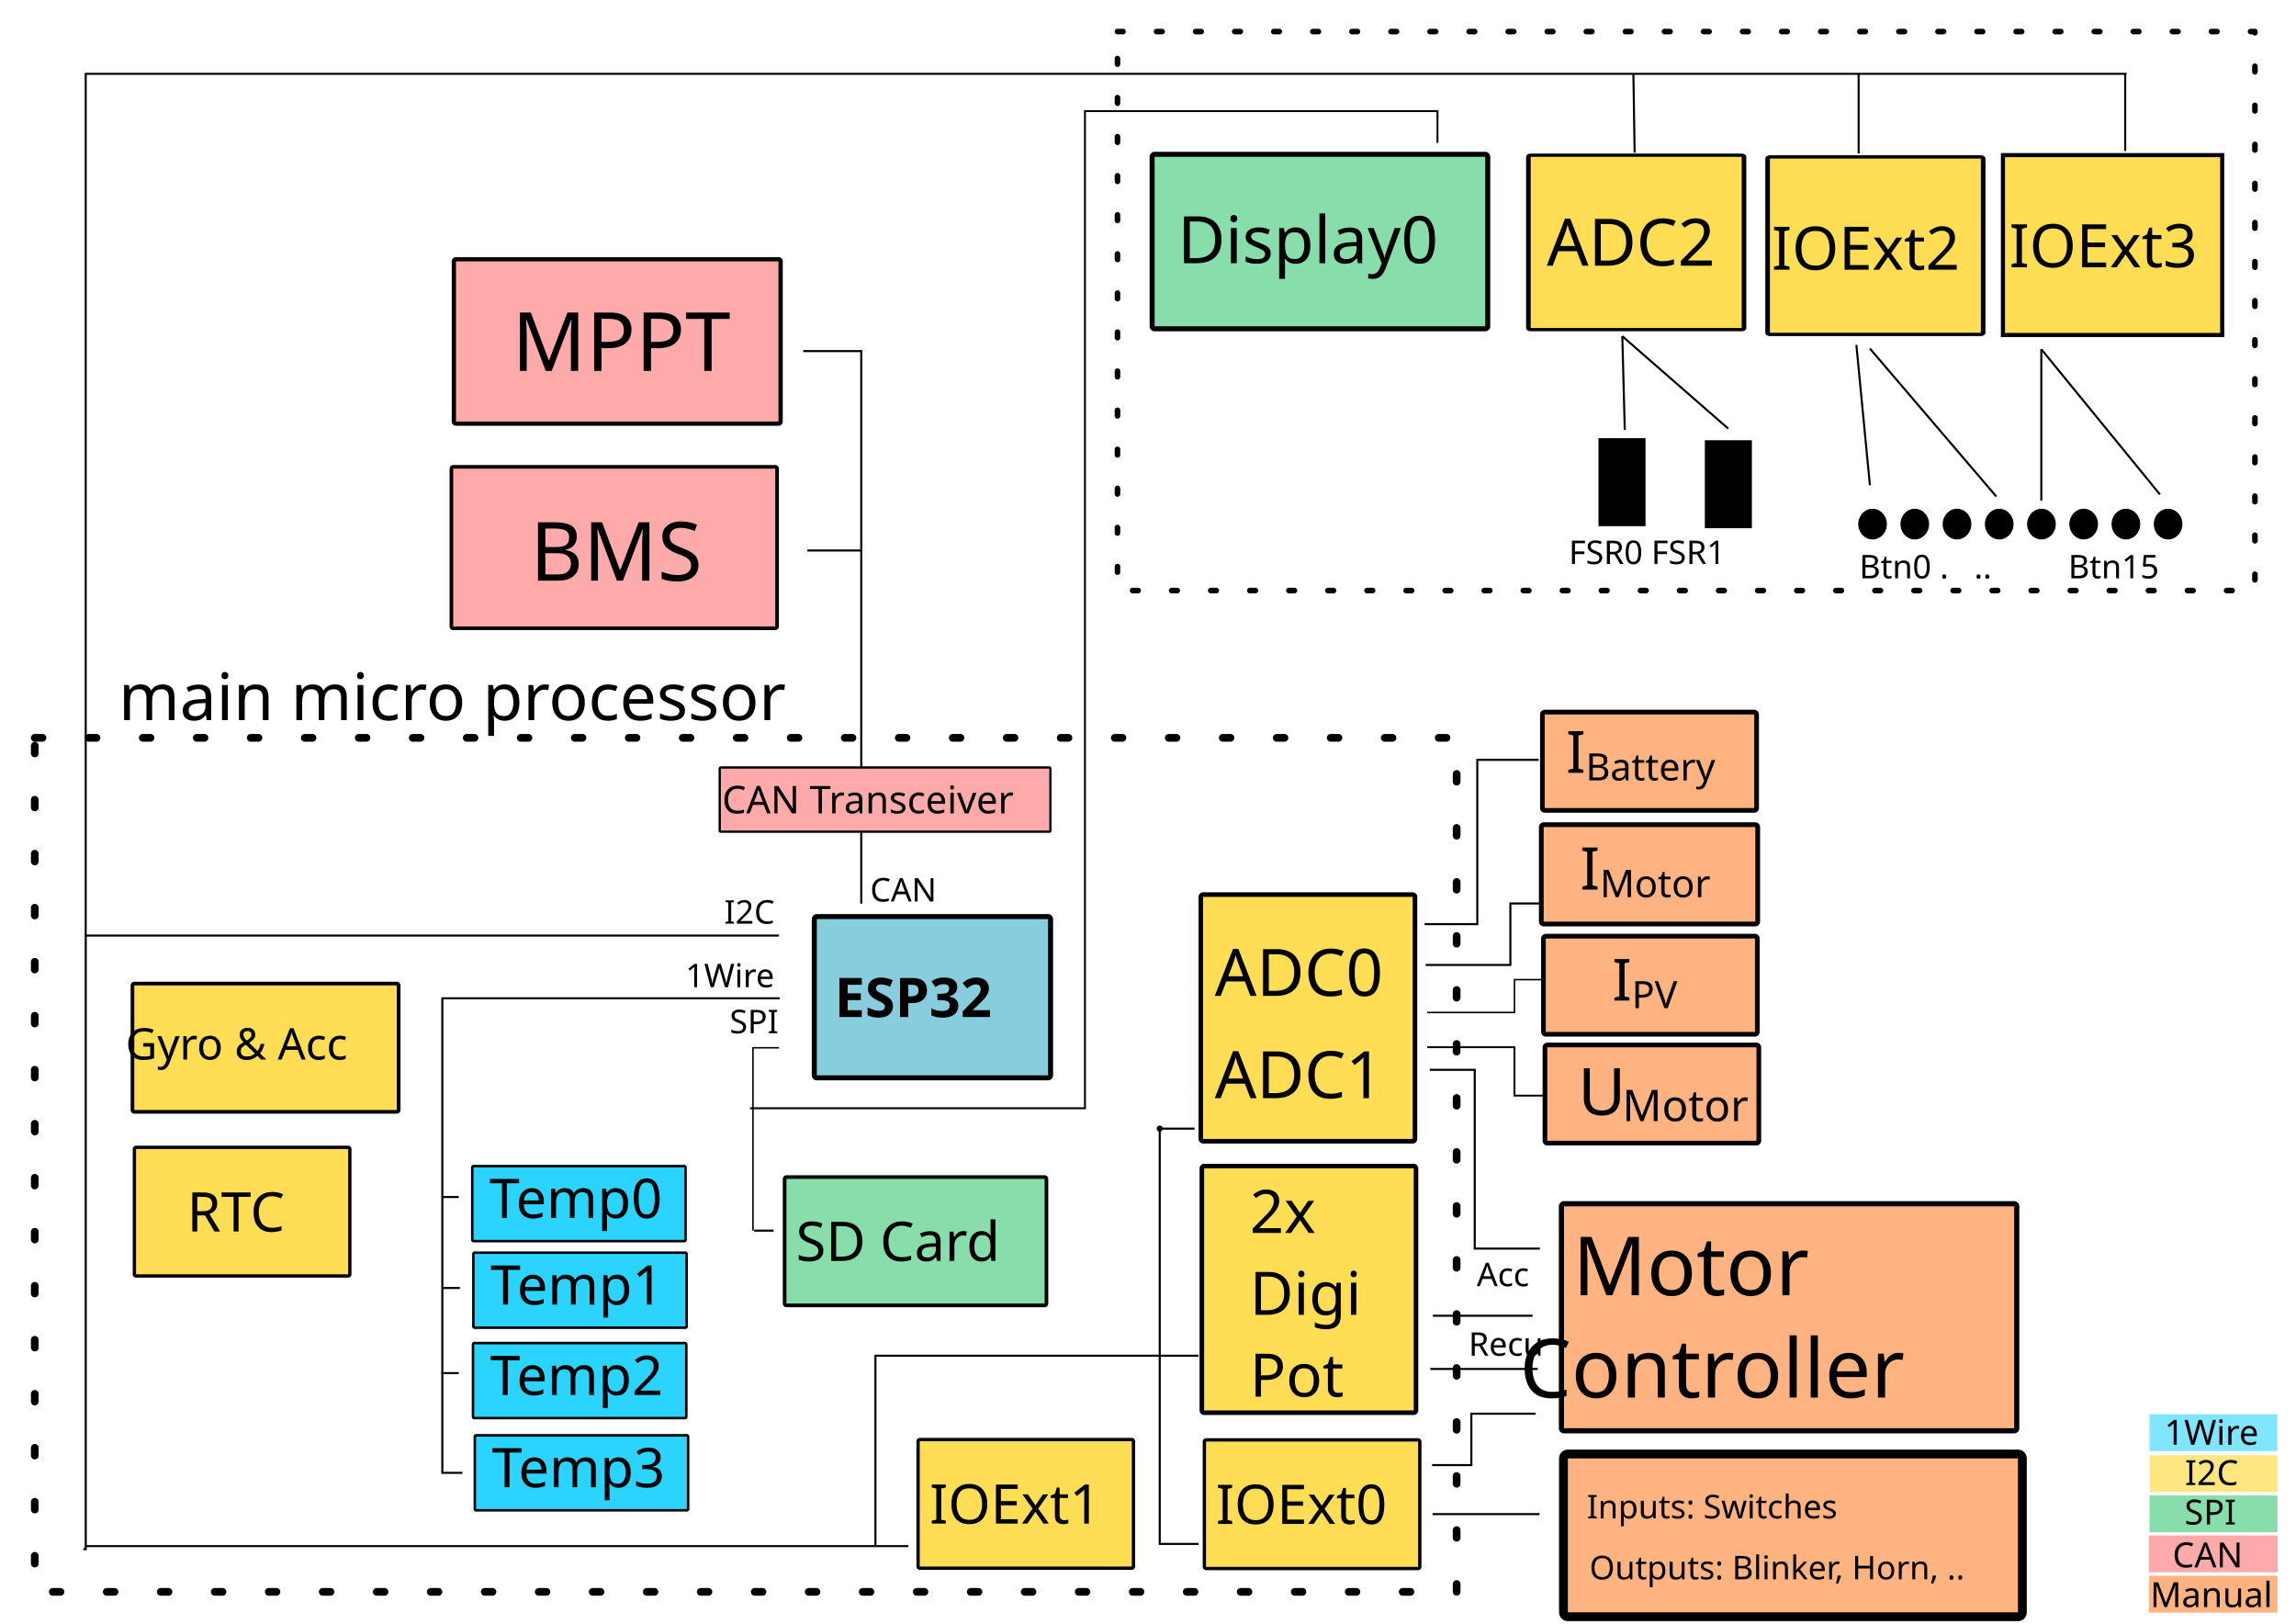
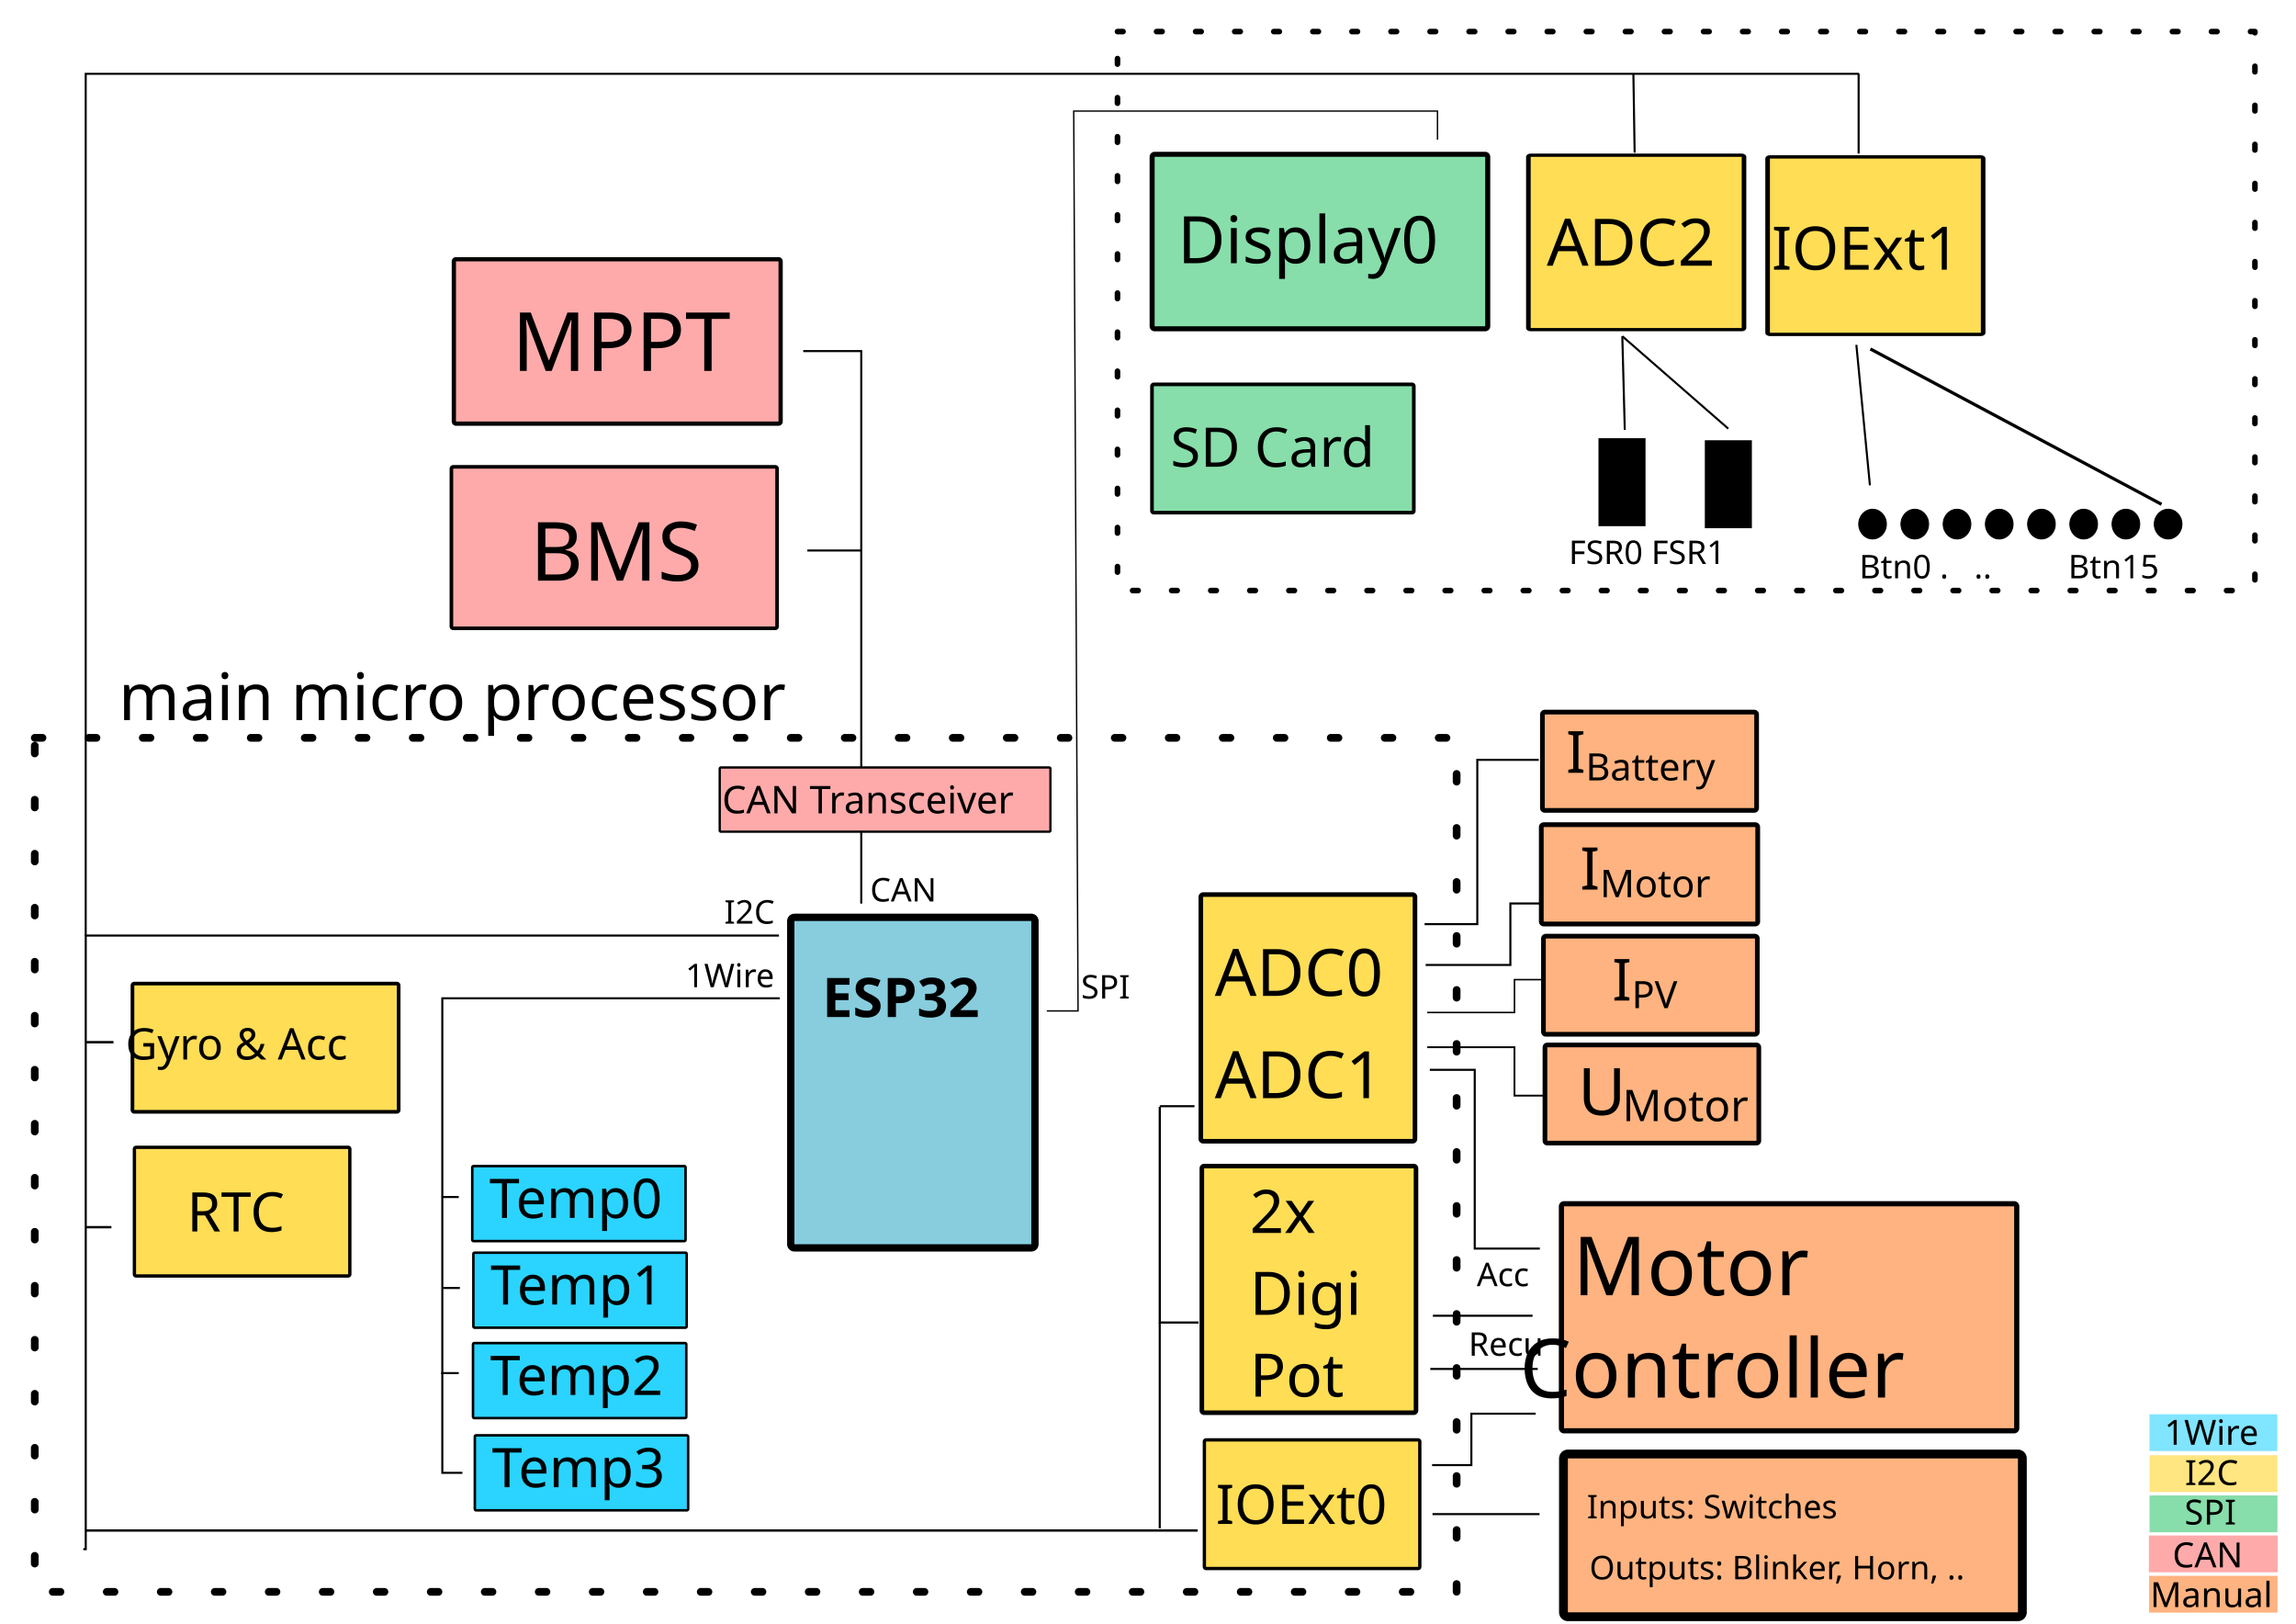
<svg xmlns="http://www.w3.org/2000/svg" id="svg8" version="1.1" viewBox="0 0 297 210" height="210mm" width="297mm">
  <defs id="defs2" />
  <g transform="translate(0,-87)" id="layer1">
-     <rect y="205.869" x="105.661" height="20.208" width="29.91" id="rect815" style="fill:#87cdde;fill-opacity:1;stroke:#000000;stroke-width:1.301;stroke-linecap:round;stroke-linejoin:round;stroke-miterlimit:4;stroke-dasharray:none;stroke-opacity:1;paint-order:stroke markers fill" />
+     <rect y="206.117" x="102.764" height="41.805" width="30.64" id="rect815" style="fill:#87cdde;fill-opacity:1;stroke:#000000;stroke-width:1.894;stroke-linecap:round;stroke-linejoin:round;stroke-miterlimit:4;stroke-dasharray:none;stroke-opacity:1;paint-order:stroke markers fill" />
    <rect y="182.427" x="4.497" height="110.454" width="183.926" id="rect832" style="fill:none;fill-opacity:1;stroke:#000000;stroke-width:0.998;stroke-linecap:round;stroke-linejoin:round;stroke-miterlimit:4;stroke-dasharray:0.998, 5.987;stroke-dashoffset:0;stroke-opacity:1;paint-order:stroke markers fill" />
    <path id="path834" d="M 100.761,207.999 H 11.092 v 79.362 h -0.319" style="fill:none;stroke:#000000;stroke-width:0.265px;stroke-linecap:butt;stroke-linejoin:miter;stroke-opacity:1" />
-     <path id="path836" d="M 11.088,208 V 96.547 H 275.082" style="fill:none;stroke:#000000;stroke-width:0.26px;stroke-linecap:butt;stroke-linejoin:miter;stroke-opacity:1" />
+     <path id="path836" d="M 11.088,208 V 96.547 l 229.383,0" style="fill:none;stroke:#000000;stroke-width:0.26px;stroke-linecap:butt;stroke-linejoin:miter;stroke-opacity:1" />
    <rect y="91.083" x="144.552" height="72.295" width="147.134" id="rect832-9" style="fill:none;fill-opacity:1;stroke:#000000;stroke-width:0.722;stroke-linecap:round;stroke-linejoin:round;stroke-miterlimit:4;stroke-dasharray:0.722, 4.332;stroke-dashoffset:0;stroke-opacity:1;paint-order:stroke markers fill" />
    <flowRoot transform="matrix(0.2645833,0,0,0.2645833,14.39667,74.05517)" style="font-style:normal;font-weight:normal;font-size:40px;line-height:1.25;font-family:sans-serif;letter-spacing:0px;word-spacing:0px;fill:#000000;fill-opacity:1;stroke:none" id="flowRoot853" xml:space="preserve">
      <flowRegion id="flowRegion855">
        <rect y="332.061" x="813.678" height="50.003" width="283.853" id="rect857" />
      </flowRegion>
      <flowPara style="font-size:32px" id="flowPara859">steering wheel</flowPara>
    </flowRoot>
    <text id="text863" y="180.141" x="15.336" style="font-style:normal;font-weight:normal;font-size:10.583px;line-height:1.25;font-family:sans-serif;letter-spacing:0px;word-spacing:0px;fill:#000000;fill-opacity:1;stroke:none;stroke-width:0.265" xml:space="preserve">
      <tspan style="font-size:8.467px;stroke-width:0.265" y="180.141" x="15.336" id="tspan861">main micro processor</tspan>
    </text>
    <rect y="147.611" x="58.623" height="20.417" width="41.664" id="rect872" style="fill:#ffaaaa;fill-opacity:1;stroke:#000000;stroke-width:0.93;stroke-linecap:round;stroke-linejoin:round;stroke-miterlimit:4;stroke-dasharray:none;stroke-dashoffset:0;stroke-opacity:1;paint-order:stroke markers fill" />
    <rect y="120.803" x="58.984" height="20.713" width="41.719" id="rect874" style="fill:#ffaaaa;fill-opacity:1;stroke:#000000;stroke-width:1.101;stroke-linecap:round;stroke-linejoin:round;stroke-miterlimit:4;stroke-dasharray:none;stroke-dashoffset:0;stroke-opacity:1;paint-order:stroke markers fill" />
    <g transform="translate(-4.630208,-21.12888)" id="g1051">
      <rect style="fill:#ffb380;fill-opacity:1;stroke:#000000;stroke-width:1.335;stroke-linecap:round;stroke-linejoin:round;stroke-miterlimit:4;stroke-dasharray:none;stroke-dashoffset:0;stroke-opacity:1;paint-order:stroke markers fill" id="rect870" width="58.23" height="28.697" x="206.942" y="264.148" />
      <text xml:space="preserve" style="font-style:normal;font-weight:normal;font-size:10.583px;line-height:1.25;font-family:sans-serif;letter-spacing:0px;word-spacing:0px;fill:#000000;fill-opacity:1;stroke:none;stroke-width:0.265" x="235.744" y="275.649" id="text878">
        <tspan id="tspan876" x="235.744" y="275.649" style="text-align:center;text-anchor:middle;stroke-width:0.265">Motor</tspan>
        <tspan x="235.744" y="288.878" style="text-align:center;text-anchor:middle;stroke-width:0.265" id="tspan880">Controller</tspan>
      </text>
    </g>
    <text id="text884" y="162.096" x="68.564" style="font-style:normal;font-weight:normal;font-size:10.583px;line-height:1.25;font-family:sans-serif;letter-spacing:0px;word-spacing:0px;fill:#000000;fill-opacity:1;stroke:none;stroke-width:0.265" xml:space="preserve">
      <tspan style="stroke-width:0.265" y="162.096" x="68.564" id="tspan882">BMS</tspan>
    </text>
    <text id="text888" y="134.968" x="66.225" style="font-style:normal;font-weight:normal;font-size:10.583px;line-height:1.25;font-family:sans-serif;letter-spacing:0px;word-spacing:0px;fill:#000000;fill-opacity:1;stroke:none;stroke-width:0.265" xml:space="preserve">
      <tspan style="stroke-width:0.265" y="134.968" x="66.225" id="tspan886">MPPT</tspan>
    </text>
    <g transform="translate(-33.18598,-30.02502)" id="g1060">
      <g id="g1054" style="fill:#87deaa;fill-opacity:1">
        <rect y="137.306" x="182.545" height="21.916" width="42.763" id="rect890" style="fill:#87deaa;fill-opacity:1;stroke:#000000;stroke-width:1.301;stroke-linecap:round;stroke-linejoin:round;stroke-miterlimit:4;stroke-dasharray:none;stroke-dashoffset:0;stroke-opacity:1;paint-order:stroke markers fill" />
      </g>
      <text xml:space="preserve" style="font-style:normal;font-weight:normal;font-size:10.583px;line-height:1.25;font-family:sans-serif;letter-spacing:0px;word-spacing:0px;fill:#000000;fill-opacity:1;stroke:none;stroke-width:0.265" x="185.515" y="151.061" id="text894">
        <tspan id="tspan892" x="185.515" y="151.061" style="font-size:8.467px;stroke-width:0.265">Display0</tspan>
      </text>
    </g>
    <g transform="translate(-0.03658569,-5.422479)" id="g1523">
      <rect style="fill:#ffaaaa;fill-opacity:1;stroke:none;stroke-width:0.613;stroke-linecap:round;stroke-linejoin:round;stroke-miterlimit:4;stroke-dasharray:none;stroke-dashoffset:0;stroke-opacity:1;paint-order:stroke markers fill" id="rect896" width="16.654" height="4.761" x="278.006" y="291.011" />
      <text xml:space="preserve" style="font-style:normal;font-weight:normal;font-size:4.488px;line-height:1.25;font-family:sans-serif;letter-spacing:0px;word-spacing:0px;fill:#000000;fill-opacity:1;stroke:none;stroke-width:0.112" x="281.054" y="295.132" id="text900">
        <tspan id="tspan898" x="281.054" y="295.132" style="stroke-width:0.112">CAN</tspan>
      </text>
    </g>
    <g transform="translate(-0.06681738,5.011865)" id="g1528">
      <rect style="fill:#ffb380;fill-opacity:1;stroke:none;stroke-width:0.612;stroke-linecap:round;stroke-linejoin:round;stroke-miterlimit:4;stroke-dasharray:none;stroke-dashoffset:0;stroke-opacity:1;paint-order:stroke markers fill" id="rect896-6" width="16.614" height="4.761" x="278.056" y="285.794" />
      <text xml:space="preserve" style="font-style:normal;font-weight:normal;font-size:4.488px;line-height:1.25;font-family:sans-serif;letter-spacing:0px;word-spacing:0px;fill:#000000;fill-opacity:1;stroke:none;stroke-width:0.112" x="278.208" y="289.838" id="text919">
        <tspan id="tspan917" x="278.208" y="289.838" style="stroke-width:0.112">Manual</tspan>
      </text>
    </g>
    <rect y="275.213" x="278.066" height="4.761" width="16.534" id="rect896-2" style="fill:#ffe680;fill-opacity:1;stroke:none;stroke-width:0.611;stroke-linecap:round;stroke-linejoin:round;stroke-miterlimit:4;stroke-dasharray:none;stroke-dashoffset:0;stroke-opacity:1;paint-order:stroke markers fill" />
    <text id="text938" y="279.066" x="282.636" style="font-style:normal;font-weight:normal;font-size:4.488px;line-height:1.25;font-family:sans-serif;letter-spacing:0px;word-spacing:0px;fill:#000000;fill-opacity:1;stroke:none;stroke-width:0.112" xml:space="preserve">
      <tspan style="stroke-width:0.112" y="279.066" x="282.636" id="tspan936">I2C</tspan>
    </text>
    <rect y="280.41" x="278.053" height="4.761" width="16.549" id="rect896-2-6" style="fill:#87deaa;fill-opacity:1;stroke:none;stroke-width:0.611;stroke-linecap:round;stroke-linejoin:round;stroke-miterlimit:4;stroke-dasharray:none;stroke-dashoffset:0;stroke-opacity:1;paint-order:stroke markers fill" />
    <text id="text957" y="284.171" x="282.572" style="font-style:normal;font-weight:normal;font-size:4.488px;line-height:1.25;font-family:sans-serif;letter-spacing:0px;word-spacing:0px;fill:#000000;fill-opacity:1;stroke:none;stroke-width:0.112" xml:space="preserve">
      <tspan style="stroke-width:0.112" y="284.171" x="282.572" id="tspan955">SPI</tspan>
    </text>
    <text id="text961" y="206.462" x="93.678" style="font-style:normal;font-weight:normal;font-size:10.583px;line-height:1.25;font-family:sans-serif;letter-spacing:0px;word-spacing:0px;fill:#000000;fill-opacity:1;stroke:none;stroke-width:0.265" xml:space="preserve">
      <tspan style="font-size:4.233px;stroke-width:0.265" y="206.462" x="93.678" id="tspan959">I2C</tspan>
    </text>
    <path id="path963" d="m 111.408,203.867 v -71.459 h -7.507" style="fill:none;stroke:#000000;stroke-width:0.265px;stroke-linecap:butt;stroke-linejoin:miter;stroke-opacity:1" />
    <path id="path965" d="m 111.385,158.199 h -6.949" style="fill:none;stroke:#000000;stroke-width:0.265px;stroke-linecap:butt;stroke-linejoin:miter;stroke-opacity:1" />
    <text id="text961-9" y="203.596" x="112.552" style="font-style:normal;font-weight:normal;font-size:10.583px;line-height:1.25;font-family:sans-serif;letter-spacing:0px;word-spacing:0px;fill:#000000;fill-opacity:1;stroke:none;stroke-width:0.265" xml:space="preserve">
      <tspan style="font-size:4.233px;stroke-width:0.265" y="203.596" x="112.552" id="tspan959-8">CAN</tspan>
    </text>
    <rect y="202.996" x="155.63" height="31.308" width="27.109" id="rect985" style="fill:#ffdd55;fill-opacity:1;stroke:#000000;stroke-width:1.184;stroke-linecap:round;stroke-linejoin:round;stroke-miterlimit:4;stroke-dasharray:none;stroke-dashoffset:0;stroke-opacity:1;paint-order:stroke markers fill" />
    <text id="text989" y="215.803" x="157.139" style="font-style:normal;font-weight:normal;font-size:10.583px;line-height:1.25;font-family:sans-serif;letter-spacing:0px;word-spacing:0px;fill:#000000;fill-opacity:1;stroke:none;stroke-width:0.265" xml:space="preserve">
      <tspan id="tspan175" x="157.139" y="215.803">
        <tspan style="font-size:8.467px;stroke-width:0.265" y="215.803" x="157.139" id="tspan987">ADC0</tspan>
      </tspan>
      <tspan id="tspan177" x="157.139" y="229.032" style="font-size:8.467px">ADC1</tspan>
    </text>
    <path style="fill:none;stroke:#000000;stroke-width:0.265px;stroke-linecap:butt;stroke-linejoin:miter;stroke-opacity:1" d="m 184.282,206.522 c 0.601,0 6.815,0 6.815,0 v -21.248 h 7.951" id="path1067" />
    <path style="fill:none;stroke:#000000;stroke-width:0.265px;stroke-linecap:butt;stroke-linejoin:miter;stroke-opacity:1" d="m 184.416,211.801 h 10.958 v -7.951 h 3.875" id="path1069" />
    <path style="fill:none;stroke:#000000;stroke-width:0.196px;stroke-linecap:butt;stroke-linejoin:miter;stroke-opacity:1" d="m 184.616,217.949 h 11.289 v -4.249 h 4.151" id="path1071" />
    <path style="fill:none;stroke:#000000;stroke-width:0.265px;stroke-linecap:butt;stroke-linejoin:miter;stroke-opacity:1" d="m 184.951,225.365 h 5.813 v 23.119 h 8.419" id="path1073" />
    <rect y="238.108" x="155.761" height="31.308" width="27.109" id="rect985-7" style="fill:#ffdd55;fill-opacity:1;stroke:#000000;stroke-width:1.184;stroke-linecap:round;stroke-linejoin:round;stroke-miterlimit:4;stroke-dasharray:none;stroke-dashoffset:0;stroke-opacity:1;paint-order:stroke markers fill" />
    <g id="g994" transform="translate(-31.23125,-0.6373725)">
      <g id="g1146" transform="matrix(1.006821,0,0,0.7071158,-3.674933,12.45533)">
        <rect y="135.009" x="231.331" height="31.308" width="27.109" id="rect985-5" style="fill:#ffdd55;fill-opacity:1;stroke:#000000;stroke-width:1.184;stroke-linecap:round;stroke-linejoin:round;stroke-miterlimit:4;stroke-dasharray:none;stroke-dashoffset:0;stroke-opacity:1;paint-order:stroke markers fill" />
      </g>
      <text xml:space="preserve" style="font-style:normal;font-weight:normal;font-size:10.583px;line-height:1.25;font-family:sans-serif;letter-spacing:0px;word-spacing:0px;fill:#000000;fill-opacity:1;stroke:none;stroke-width:0.265" x="231.311" y="122.001" id="text989-0">
        <tspan id="tspan987-4" x="231.311" y="122.001" style="font-size:8.467px;stroke-width:0.265">ADC2</tspan>
      </text>
    </g>
    <path style="fill:none;stroke:#000000;stroke-width:0.265px;stroke-linecap:butt;stroke-linejoin:miter;stroke-opacity:1" d="m 185.017,264.052 h 13.898" id="path1121" />
    <path style="fill:none;stroke:#000000;stroke-width:0.265px;stroke-linecap:butt;stroke-linejoin:miter;stroke-opacity:1" d="m 185.351,257.17 h 12.896" id="path1123" />
    <rect y="179.404" x="199.822" height="12.105" width="27.101" id="rect991" style="fill:#ffb380;fill-opacity:1;stroke:#000000;stroke-width:1.215;stroke-linecap:round;stroke-linejoin:round;stroke-miterlimit:4;stroke-dasharray:none;stroke-dashoffset:0;stroke-opacity:1;paint-order:stroke markers fill" />
    <text id="text995" y="186.949" x="202.569" style="font-style:normal;font-weight:normal;font-size:7.532px;line-height:1.25;font-family:sans-serif;letter-spacing:0px;word-spacing:0px;fill:#000000;fill-opacity:1;stroke:none;stroke-width:0.188" xml:space="preserve">
      <tspan style="stroke-width:0.188" y="186.949" x="202.569" id="tspan993">I<tspan id="tspan997" style="font-size:4.896px;baseline-shift:sub;stroke-width:0.188">Battery</tspan>
      </tspan>
    </text>
    <rect y="193.966" x="199.681" height="12.23" width="27.382" id="rect991-4" style="fill:#ffb380;fill-opacity:1;stroke:#000000;stroke-width:1.228;stroke-linecap:round;stroke-linejoin:round;stroke-miterlimit:4;stroke-dasharray:none;stroke-dashoffset:0;stroke-opacity:1;paint-order:stroke markers fill" />
    <text id="text995-7" y="202.05" x="204.38" style="font-style:normal;font-weight:normal;font-size:7.61px;line-height:1.25;font-family:sans-serif;letter-spacing:0px;word-spacing:0px;fill:#000000;fill-opacity:1;stroke:none;stroke-width:0.19" xml:space="preserve">
      <tspan style="stroke-width:0.19" y="202.05" x="204.38" id="tspan993-9">I<tspan id="tspan1125" style="font-size:4.946px;baseline-shift:sub;stroke-width:0.19">Motor</tspan>
      </tspan>
    </text>
    <rect y="208.38" x="199.957" height="12.085" width="27.058" id="rect991-4-7" style="fill:#ffb380;fill-opacity:1;stroke:#000000;stroke-width:1.213;stroke-linecap:round;stroke-linejoin:round;stroke-miterlimit:4;stroke-dasharray:none;stroke-dashoffset:0;stroke-opacity:1;paint-order:stroke markers fill" />
    <text id="text995-7-4" y="216.404" x="208.534" style="font-style:normal;font-weight:normal;font-size:7.52px;line-height:1.25;font-family:sans-serif;letter-spacing:0px;word-spacing:0px;fill:#000000;fill-opacity:1;stroke:none;stroke-width:0.188" xml:space="preserve">
      <tspan style="stroke-width:0.188" y="216.404" x="208.534" id="tspan993-9-1">I<tspan id="tspan1127" style="font-size:4.888px;baseline-shift:sub;stroke-width:0.188">PV</tspan>
      </tspan>
    </text>
    <g id="g1000" transform="translate(-32.02797,-0.1593431)">
      <g id="g1146-9" transform="matrix(1.006502,0,0,0.7196449,28.14146,10.50792)">
        <rect y="135.009" x="231.331" height="31.308" width="27.109" id="rect985-5-8" style="fill:#ffdd55;fill-opacity:1;stroke:#000000;stroke-width:1.184;stroke-linecap:round;stroke-linejoin:round;stroke-miterlimit:4;stroke-dasharray:none;stroke-dashoffset:0;stroke-opacity:1;paint-order:stroke markers fill" />
      </g>
      <text xml:space="preserve" style="font-style:normal;font-weight:normal;font-size:10.583px;line-height:1.25;font-family:sans-serif;letter-spacing:0px;word-spacing:0px;fill:#000000;fill-opacity:1;stroke:none;stroke-width:0.265" x="261.196" y="122.042" id="text989-0-0">
-         <tspan id="tspan987-4-8" x="261.196" y="122.042" style="font-style:normal;font-variant:normal;font-weight:normal;font-stretch:normal;font-size:7.761px;font-family:sans-serif;-inkscape-font-specification:'sans-serif, Normal';font-variant-ligatures:normal;font-variant-caps:normal;font-variant-numeric:normal;font-feature-settings:normal;text-align:start;writing-mode:lr-tb;text-anchor:start;stroke-width:0.265">IOExt2</tspan>
+         <tspan id="tspan987-4-8" x="261.196" y="122.042" style="font-style:normal;font-variant:normal;font-weight:normal;font-stretch:normal;font-size:7.761px;font-family:sans-serif;-inkscape-font-specification:'sans-serif, Normal';font-variant-ligatures:normal;font-variant-caps:normal;font-variant-numeric:normal;font-feature-settings:normal;text-align:start;writing-mode:lr-tb;text-anchor:start;stroke-width:0.265">IOExt1</tspan>
      </text>
    </g>
    <rect style="fill:#ffdd55;fill-opacity:1;stroke:#000000;stroke-width:0.857;stroke-linecap:round;stroke-linejoin:round;stroke-miterlimit:4;stroke-dasharray:none;stroke-dashoffset:0;stroke-opacity:1;paint-order:stroke markers fill" id="rect985-5-8-8" width="27.436" height="16.208" x="156.008" y="273.44" />
    <text id="text989-0-0-6" y="284.093" x="157.279" style="font-style:normal;font-weight:normal;font-size:10.583px;line-height:1.25;font-family:sans-serif;letter-spacing:0px;word-spacing:0px;fill:#000000;fill-opacity:1;stroke:none;stroke-width:0.265" xml:space="preserve">
      <tspan style="font-size:7.056px;stroke-width:0.265" y="284.093" x="157.279" id="tspan987-4-8-2">IOExt0</tspan>
    </text>
-     <rect style="fill:#ffdd55;fill-opacity:1;stroke:#000000;stroke-width:0.857;stroke-linecap:round;stroke-linejoin:round;stroke-miterlimit:4;stroke-dasharray:none;stroke-dashoffset:0;stroke-opacity:1;paint-order:stroke markers fill" id="rect985-5-8-8-7" width="27.436" height="16.208" x="118.971" y="273.399" />
-     <text id="text989-0-0-6-8" y="284.051" x="120.242" style="font-style:normal;font-weight:normal;font-size:10.583px;line-height:1.25;font-family:sans-serif;letter-spacing:0px;word-spacing:0px;fill:#000000;fill-opacity:1;stroke:none;stroke-width:0.265" xml:space="preserve">
-       <tspan style="font-size:7.056px;stroke-width:0.265" y="284.051" x="120.242" id="tspan987-4-8-2-2">IOExt1</tspan>
-     </text>
    <rect style="fill:#ffdd55;fill-opacity:1;stroke:#000000;stroke-width:0.857;stroke-linecap:round;stroke-linejoin:round;stroke-miterlimit:4;stroke-dasharray:none;stroke-dashoffset:0;stroke-opacity:1;paint-order:stroke markers fill" id="rect985-5-8-8-7-9" width="27.436" height="16.208" x="17.601" y="235.603" />
    <text id="text989-0-0-6-8-2" y="246.272" x="24.191" style="font-style:normal;font-weight:normal;font-size:10.583px;line-height:1.25;font-family:sans-serif;letter-spacing:0px;word-spacing:0px;fill:#000000;fill-opacity:1;stroke:none;stroke-width:0.265" xml:space="preserve">
      <tspan style="font-size:7.056px;stroke-width:0.265" y="246.272" x="24.191" id="tspan987-4-8-2-2-0">RTC</tspan>
    </text>
    <rect style="fill:#ffdd55;fill-opacity:1;stroke:#000000;stroke-width:0.95;stroke-linecap:round;stroke-linejoin:round;stroke-miterlimit:4;stroke-dasharray:none;stroke-dashoffset:0;stroke-opacity:1;paint-order:stroke markers fill" id="rect985-5-8-8-7-9-2" width="33.957" height="16.115" x="17.373" y="214.445" />
    <text id="text989-0-0-6-8-2-8" y="224.029" x="34.271" style="font-style:normal;font-weight:normal;font-size:5.644px;line-height:1.25;font-family:sans-serif;letter-spacing:0px;word-spacing:0px;fill:#000000;fill-opacity:1;stroke:none;stroke-width:0.265" xml:space="preserve">
      <tspan id="tspan1287" style="font-size:5.644px;text-align:center;text-anchor:middle;stroke-width:0.265" y="224.029" x="34.271">Gyro &amp; Acc</tspan>
    </text>
-     <rect style="fill:#87deaa;fill-opacity:1;stroke:#000000;stroke-width:0.943;stroke-linecap:round;stroke-linejoin:round;stroke-miterlimit:4;stroke-dasharray:none;stroke-dashoffset:0;stroke-opacity:1;paint-order:stroke markers fill" id="rect985-5-8-8-7-9-2-1" width="33.397" height="16.122" x="101.73" y="239.471" />
-     <text id="text989-0-0-6-8-2-8-3" y="250.08" x="102.958" style="font-style:normal;font-weight:normal;font-size:10.583px;line-height:1.25;font-family:sans-serif;letter-spacing:0px;word-spacing:0px;fill:#000000;fill-opacity:1;stroke:none;stroke-width:0.265" xml:space="preserve">
-       <tspan id="tspan1287-2" style="font-size:7.056px;stroke-width:0.265" y="250.08" x="102.958">SD Card</tspan>
-     </text>
-     <path id="path1338" d="M 11.092,286.965 H 117.492" style="fill:none;stroke:#000000;stroke-width:0.261px;stroke-linecap:butt;stroke-linejoin:miter;stroke-opacity:1" />
-     <path id="path1340" d="m 100.78,222.514 h -3.377 v 23.645" style="fill:none;stroke:#000000;stroke-width:0.192px;stroke-linecap:butt;stroke-linejoin:miter;stroke-opacity:1" />
-     <text id="text961-1" y="220.634" x="94.377" style="font-style:normal;font-weight:normal;font-size:10.583px;line-height:1.25;font-family:sans-serif;letter-spacing:0px;word-spacing:0px;fill:#000000;fill-opacity:1;stroke:none;stroke-width:0.265" xml:space="preserve">
-       <tspan style="font-size:4.233px;stroke-width:0.265" y="220.634" x="94.377" id="tspan959-3">SPI</tspan>
+     <rect style="fill:#87deaa;fill-opacity:1;stroke:#000000;stroke-width:0.943;stroke-linecap:round;stroke-linejoin:round;stroke-miterlimit:4;stroke-dasharray:none;stroke-dashoffset:0;stroke-opacity:1;paint-order:stroke markers fill" id="rect985-5-8-8-7-9-2-1" width="33.397" height="16.122" x="149.251" y="136.946" />
+     <text id="text989-0-0-6-8-2-8-3" y="147.368" x="151.414" style="font-style:normal;font-weight:normal;font-size:10.583px;line-height:1.25;font-family:sans-serif;letter-spacing:0px;word-spacing:0px;fill:#000000;fill-opacity:1;stroke:none;stroke-width:0.265" xml:space="preserve">
+       <tspan id="tspan1287-2" style="font-size:7.056px;stroke-width:0.265" y="147.368" x="151.414">SD Card</tspan>
+     </text>
+     <path id="path1338" d="M 11.092,284.946 H 154.932" style="fill:none;stroke:#000000;stroke-width:0.304px;stroke-linecap:butt;stroke-linejoin:miter;stroke-opacity:1" />
+     <text id="text961-1" y="216.144" x="139.84" style="font-style:normal;font-weight:normal;font-size:10.583px;line-height:1.25;font-family:sans-serif;letter-spacing:0px;word-spacing:0px;fill:#000000;fill-opacity:1;stroke:none;stroke-width:0.265" xml:space="preserve">
+       <tspan style="font-size:4.233px;stroke-width:0.265" y="216.144" x="139.84" id="tspan959-3">SPI</tspan>
    </text>
    <rect y="275.621" x="202.814" height="19.907" width="58.218" id="rect991-4-7-1" style="fill:#ffb380;fill-opacity:1;stroke:#000000;stroke-width:2.284;stroke-linecap:round;stroke-linejoin:round;stroke-miterlimit:4;stroke-dasharray:none;stroke-dashoffset:0;stroke-opacity:1;paint-order:stroke markers fill" />
    <text id="text1377" y="283.378" x="205.268" style="font-style:normal;font-weight:normal;font-size:10.583px;line-height:1.25;font-family:sans-serif;letter-spacing:0px;word-spacing:0px;fill:#000000;fill-opacity:1;stroke:none;stroke-width:0.265" xml:space="preserve">
      <tspan style="font-size:4.233px;stroke-width:0.265" y="283.378" x="205.268" id="tspan1375">Inputs: Switches</tspan>
      <tspan id="tspan1379" style="font-size:4.233px;stroke-width:0.265" y="296.607" x="205.268" />
    </text>
    <path id="path1381" d="m 185.251,276.487 h 5.078 v -6.648 h 8.319" style="fill:none;stroke:#000000;stroke-width:0.265px;stroke-linecap:butt;stroke-linejoin:miter;stroke-opacity:1" />
    <path id="path1383" d="M 185.303,282.826 H 199.146" style="fill:none;stroke:#000000;stroke-width:0.265px;stroke-linecap:butt;stroke-linejoin:miter;stroke-opacity:1" />
    <rect y="269.909" x="278.05" height="4.761" width="16.534" id="rect896-2-2" style="fill:#80e5ff;fill-opacity:1;stroke:none;stroke-width:0.611;stroke-linecap:round;stroke-linejoin:round;stroke-miterlimit:4;stroke-dasharray:none;stroke-dashoffset:0;stroke-opacity:1;paint-order:stroke markers fill" />
    <text id="text938-0" y="273.857" x="279.974" style="font-style:normal;font-weight:normal;font-size:4.488px;line-height:1.25;font-family:sans-serif;letter-spacing:0px;word-spacing:0px;fill:#000000;fill-opacity:1;stroke:none;stroke-width:0.112" xml:space="preserve">
      <tspan style="stroke-width:0.112" y="273.857" x="279.974" id="tspan936-4">1Wire</tspan>
    </text>
    <rect style="fill:#2ad4ff;fill-opacity:1;stroke:#000000;stroke-width:0.65;stroke-linecap:round;stroke-linejoin:round;stroke-miterlimit:4;stroke-dasharray:none;stroke-dashoffset:0;stroke-opacity:1;paint-order:stroke markers fill" id="rect985-5-8-8-7-9-5" width="27.265" height="9.376" x="61.349" y="260.869" />
    <text id="text989-0-0-6-8-2-7" y="267.414" x="63.391" style="font-style:normal;font-weight:normal;font-size:10.583px;line-height:1.25;font-family:sans-serif;letter-spacing:0px;word-spacing:0px;fill:#000000;fill-opacity:1;stroke:none;stroke-width:0.265" xml:space="preserve">
      <tspan style="font-size:7.056px;stroke-width:0.265" y="267.414" x="63.391" id="tspan987-4-8-2-2-0-4">Temp2</tspan>
    </text>
    <rect style="fill:#2ad4ff;fill-opacity:1;stroke:#000000;stroke-width:0.65;stroke-linecap:round;stroke-linejoin:round;stroke-miterlimit:4;stroke-dasharray:none;stroke-dashoffset:0;stroke-opacity:1;paint-order:stroke markers fill" id="rect985-5-8-8-7-9-5-6" width="27.265" height="9.376" x="61.585" y="272.799" />
    <text id="text989-0-0-6-8-2-7-7" y="279.344" x="63.627" style="font-style:normal;font-weight:normal;font-size:10.583px;line-height:1.25;font-family:sans-serif;letter-spacing:0px;word-spacing:0px;fill:#000000;fill-opacity:1;stroke:none;stroke-width:0.265" xml:space="preserve">
      <tspan style="font-size:7.056px;stroke-width:0.265" y="279.344" x="63.627" id="tspan987-4-8-2-2-0-4-8">Temp3</tspan>
    </text>
    <rect style="fill:#2ad4ff;fill-opacity:1;stroke:#000000;stroke-width:0.65;stroke-linecap:round;stroke-linejoin:round;stroke-miterlimit:4;stroke-dasharray:none;stroke-dashoffset:0;stroke-opacity:1;paint-order:stroke markers fill" id="rect985-5-8-8-7-9-5-6-7" width="27.265" height="9.376" x="61.396" y="249.176" />
    <text id="text989-0-0-6-8-2-7-7-9" y="255.72" x="63.438" style="font-style:normal;font-weight:normal;font-size:10.583px;line-height:1.25;font-family:sans-serif;letter-spacing:0px;word-spacing:0px;fill:#000000;fill-opacity:1;stroke:none;stroke-width:0.265" xml:space="preserve">
      <tspan style="font-size:7.056px;stroke-width:0.265" y="255.72" x="63.438" id="tspan987-4-8-2-2-0-4-8-8">Temp1</tspan>
    </text>
    <rect style="fill:#2ad4ff;fill-opacity:1;stroke:#000000;stroke-width:0.65;stroke-linecap:round;stroke-linejoin:round;stroke-miterlimit:4;stroke-dasharray:none;stroke-dashoffset:0;stroke-opacity:1;paint-order:stroke markers fill" id="rect985-5-8-8-7-9-5-6-7-0" width="27.265" height="9.376" x="61.254" y="237.978" />
    <text id="text989-0-0-6-8-2-7-7-9-3" y="244.523" x="63.297" style="font-style:normal;font-weight:normal;font-size:10.583px;line-height:1.25;font-family:sans-serif;letter-spacing:0px;word-spacing:0px;fill:#000000;fill-opacity:1;stroke:none;stroke-width:0.265" xml:space="preserve">
      <tspan style="font-size:7.056px;stroke-width:0.265" y="244.523" x="63.297" id="tspan987-4-8-2-2-0-4-8-8-3">Temp0</tspan>
    </text>
    <path id="path1492" d="M 100.872,216.113 H 57.216 v 61.374 h 2.599" style="fill:none;stroke:#000000;stroke-width:0.265px;stroke-linecap:butt;stroke-linejoin:miter;stroke-opacity:1" />
-     <path id="path1494" d="M 97.565,246.162 H 100.069" style="fill:none;stroke:#000000;stroke-width:0.265px;stroke-linecap:butt;stroke-linejoin:miter;stroke-opacity:1" />
+     <path id="path1494" d="m 11.179,245.717 h 3.232" style="fill:none;stroke:#000000;stroke-width:0.301px;stroke-linecap:butt;stroke-linejoin:miter;stroke-opacity:1" />
    <path id="path1496" d="M 57.122,241.815 H 59.342" style="fill:none;stroke:#000000;stroke-width:0.265px;stroke-linecap:butt;stroke-linejoin:miter;stroke-opacity:1" />
    <path id="path1498" d="m 57.311,253.58 h 2.173" style="fill:none;stroke:#000000;stroke-width:0.265px;stroke-linecap:butt;stroke-linejoin:miter;stroke-opacity:1" />
    <path id="path1500" d="M 57.074,264.589 H 59.342" style="fill:none;stroke:#000000;stroke-width:0.265px;stroke-linecap:butt;stroke-linejoin:miter;stroke-opacity:1" />
    <text id="text961-1-4" y="214.683" x="88.663" style="font-style:normal;font-weight:normal;font-size:10.583px;line-height:1.25;font-family:sans-serif;letter-spacing:0px;word-spacing:0px;fill:#000000;fill-opacity:1;stroke:none;stroke-width:0.265" xml:space="preserve">
      <tspan style="font-size:4.233px;stroke-width:0.265" y="214.683" x="88.663" id="tspan959-3-0">1Wire</tspan>
    </text>
    <flowRoot transform="matrix(0.2645833,0,0,0.2645833,-29.67569,94.37502)" style="font-style:normal;font-weight:normal;font-size:40px;line-height:1.25;font-family:sans-serif;letter-spacing:0px;word-spacing:0px;fill:#000000;fill-opacity:1;stroke:none" id="flowRoot1530" xml:space="preserve">
      <flowRegion id="flowRegion1532">
        <rect y="820.975" x="779.838" height="60.609" width="217.94" id="rect1534" />
      </flowRegion>
      <flowPara style="font-size:16px" id="flowPara1536" />
    </flowRoot>
-     <text xml:space="preserve" style="font-style:normal;font-weight:normal;font-size:10.583px;line-height:1.25;font-family:sans-serif;letter-spacing:0px;word-spacing:0px;fill:#000000;fill-opacity:1;stroke:none;stroke-width:0.265" x="107.945" y="218.537" id="text4661">
-       <tspan id="tspan4659" x="107.945" y="218.537" style="font-style:normal;font-variant:normal;font-weight:bold;font-stretch:normal;font-size:7.056px;font-family:sans-serif;-inkscape-font-specification:'sans-serif Bold';stroke-width:0.265">ESP32</tspan>
+     <text xml:space="preserve" style="font-style:normal;font-weight:normal;font-size:10.583px;line-height:1.25;font-family:sans-serif;letter-spacing:0px;word-spacing:0px;fill:#000000;fill-opacity:1;stroke:none;stroke-width:0.265" x="106.357" y="218.537" id="text4661">
+       <tspan id="tspan4659" x="106.357" y="218.537" style="font-style:normal;font-variant:normal;font-weight:bold;font-stretch:normal;font-size:7.056px;font-family:sans-serif;-inkscape-font-specification:'sans-serif Bold';stroke-width:0.265">ESP32</tspan>
    </text>
    <text xml:space="preserve" style="font-style:normal;font-weight:normal;font-size:10.583px;line-height:1.25;font-family:sans-serif;letter-spacing:0px;word-spacing:0px;fill:#000000;fill-opacity:1;stroke:none;stroke-width:0.265" x="205.599" y="291.258" id="text4665">
      <tspan id="tspan4663" x="205.599" y="291.258" style="font-size:4.233px;stroke-width:0.265">Outputs: Blinker, Horn, .. </tspan>
    </text>
    <path style="fill:none;stroke:#000000;stroke-width:0.265px;stroke-linecap:butt;stroke-linejoin:miter;stroke-opacity:1" d="M 240.424,96.539 V 106.852" id="path4679" />
-     <path style="fill:none;stroke:#000000;stroke-width:0.265px;stroke-linecap:butt;stroke-linejoin:miter;stroke-opacity:1" d="m 274.908,96.539 v 9.991" id="path4681" />
-     <path style="fill:none;stroke:#000000;stroke-width:0.246px;stroke-linecap:butt;stroke-linejoin:miter;stroke-opacity:1" d="M 97.013,230.336 H 140.346 V 101.368 h 45.599 v 4.109" id="path4683" />
-     <path id="path4689" style="fill:none;stroke:#000000;stroke-width:0.265px;stroke-linecap:butt;stroke-linejoin:miter;stroke-opacity:1" d="m 150.019,262.34 v -29.369 m -36.777,53.975 v -24.606 h 41.804" />
-     <circle id="path4691" style="fill:#000000;stroke:none;stroke-width:0.265" cx="150.019" cy="232.971" r="0.397" />
-     <path style="fill:none;stroke:#000000;stroke-width:0.265px;stroke-linecap:butt;stroke-linejoin:miter;stroke-opacity:1" d="m 150.019,232.971 h 4.498" id="path4693" />
-     <path style="fill:none;stroke:#000000;stroke-width:0.265px;stroke-linecap:butt;stroke-linejoin:miter;stroke-opacity:1" d="m 150.019,262.34 v 24.342 h 5.027" id="path4695" />
+     <path style="fill:none;stroke:#000000;stroke-width:0.176px;stroke-linecap:butt;stroke-linejoin:miter;stroke-opacity:1" d="m 135.408,217.747 4.045,0 -0.561,-116.379 47.054,0 v 3.708" id="path4683" />
+     <path style="fill:none;stroke:#000000;stroke-width:0.265px;stroke-linecap:butt;stroke-linejoin:miter;stroke-opacity:1" d="m 150.019,230.071 h 4.498" id="path4693" />
+     <path style="fill:none;stroke:#000000;stroke-width:0.283px;stroke-linecap:butt;stroke-linejoin:miter;stroke-opacity:1" d="m 150.023,230.16 v 27.887 h 5.018" id="path4695" />
    <text xml:space="preserve" style="font-style:normal;font-weight:normal;font-size:10.583px;line-height:1;font-family:sans-serif;letter-spacing:0px;word-spacing:0px;fill:#000000;fill-opacity:1;stroke:none;stroke-width:0.265" x="161.66" y="246.465" id="text4750">
      <tspan x="161.66" y="246.465" style="font-style:normal;font-variant:normal;font-weight:normal;font-stretch:normal;font-size:7.761px;line-height:1;font-family:sans-serif;-inkscape-font-specification:'sans-serif, Normal';font-variant-ligatures:normal;font-variant-caps:normal;font-variant-numeric:normal;font-feature-settings:normal;text-align:start;writing-mode:lr-tb;text-anchor:start;stroke-width:0.265" id="tspan4758">2x</tspan>
      <tspan x="161.66" y="257.048" style="font-style:normal;font-variant:normal;font-weight:normal;font-stretch:normal;font-size:7.761px;line-height:1;font-family:sans-serif;-inkscape-font-specification:'sans-serif, Normal';font-variant-ligatures:normal;font-variant-caps:normal;font-variant-numeric:normal;font-feature-settings:normal;text-align:start;writing-mode:lr-tb;text-anchor:start;stroke-width:0.265" id="tspan4762">Digi</tspan>
      <tspan x="161.66" y="267.631" style="font-style:normal;font-variant:normal;font-weight:normal;font-stretch:normal;font-size:7.761px;line-height:1;font-family:sans-serif;-inkscape-font-specification:'sans-serif, Normal';font-variant-ligatures:normal;font-variant-caps:normal;font-variant-numeric:normal;font-feature-settings:normal;text-align:start;writing-mode:lr-tb;text-anchor:start;stroke-width:0.265" id="tspan4754">Pot</tspan>
    </text>
    <text xml:space="preserve" style="font-style:normal;font-weight:normal;font-size:10.583px;line-height:1.25;font-family:sans-serif;letter-spacing:0px;word-spacing:0px;fill:#000000;fill-opacity:1;stroke:none;stroke-width:0.265" x="191.029" y="253.344" id="text4766">
      <tspan id="tspan4764" x="191.029" y="253.344" style="font-style:normal;font-variant:normal;font-weight:normal;font-stretch:normal;font-size:4.233px;font-family:sans-serif;-inkscape-font-specification:'sans-serif, Normal';font-variant-ligatures:normal;font-variant-caps:normal;font-variant-numeric:normal;font-feature-settings:normal;text-align:start;writing-mode:lr-tb;text-anchor:start;stroke-width:0.265">Acc</tspan>
    </text>
    <text xml:space="preserve" style="font-style:normal;font-variant:normal;font-weight:normal;font-stretch:normal;font-size:4.233px;line-height:1.25;font-family:sans-serif;-inkscape-font-specification:'sans-serif, Normal';font-variant-ligatures:normal;font-variant-caps:normal;font-variant-numeric:normal;font-feature-settings:normal;text-align:start;letter-spacing:0px;word-spacing:0px;writing-mode:lr-tb;text-anchor:start;fill:#000000;fill-opacity:1;stroke:none;stroke-width:0.265" x="189.971" y="262.34" id="text4770">
      <tspan id="tspan4768" x="189.971" y="262.34" style="stroke-width:0.265">Recu</tspan>
    </text>
    <ellipse style="fill:#000000;stroke:#000000;stroke-width:0.132;stroke-opacity:1" id="path4772" cx="242.226" cy="154.786" rx="1.786" ry="1.918" />
    <ellipse style="fill:#000000;stroke:#000000;stroke-width:0.132;stroke-opacity:1" id="path4772-3" cx="247.688" cy="154.786" rx="1.786" ry="1.918" />
    <ellipse style="fill:#000000;stroke:#000000;stroke-width:0.132;stroke-opacity:1" id="path4772-38" cx="253.15" cy="154.786" rx="1.786" ry="1.918" />
    <ellipse style="fill:#000000;stroke:#000000;stroke-width:0.132;stroke-opacity:1" id="path4772-6" cx="269.535" cy="154.786" rx="1.786" ry="1.918" />
    <ellipse style="fill:#000000;stroke:#000000;stroke-width:0.132;stroke-opacity:1" id="path4772-0" cx="264.073" cy="154.786" rx="1.786" ry="1.918" />
    <ellipse style="fill:#000000;stroke:#000000;stroke-width:0.132;stroke-opacity:1" id="path4772-4" cx="258.611" cy="154.786" rx="1.786" ry="1.918" />
    <ellipse style="fill:#000000;stroke:#000000;stroke-width:0.132;stroke-opacity:1" id="path4772-8" cx="280.458" cy="154.786" rx="1.786" ry="1.918" />
    <ellipse style="fill:#000000;stroke:#000000;stroke-width:0.132;stroke-opacity:1" id="path4772-88" cx="274.997" cy="154.786" rx="1.786" ry="1.918" />
-     <path style="fill:none;stroke:#000000;stroke-width:0.265px;stroke-linecap:butt;stroke-linejoin:miter;stroke-opacity:1" d="M 264.054,132.165 279.4,150.95" id="path4844" />
    <text xml:space="preserve" style="font-style:normal;font-variant:normal;font-weight:normal;font-stretch:normal;font-size:4.233px;line-height:1.25;font-family:sans-serif;-inkscape-font-specification:'sans-serif, Normal';font-variant-ligatures:normal;font-variant-caps:normal;font-variant-numeric:normal;font-feature-settings:normal;text-align:start;letter-spacing:0px;word-spacing:0px;writing-mode:lr-tb;text-anchor:start;fill:#000000;fill-opacity:1;stroke:none;stroke-width:0.265" x="240.506" y="161.798" id="text4848">
      <tspan id="tspan4846" x="240.506" y="161.798" style="stroke-width:0.265">Btn0 .   ..         Btn15</tspan>
    </text>
    <rect style="fill:#000000;stroke:#000000;stroke-width:0.265;stroke-opacity:1" id="rect4850" width="5.821" height="11.113" x="206.904" y="143.806" />
    <rect style="fill:#000000;stroke:#000000;stroke-width:0.265;stroke-opacity:1" id="rect4850-7" width="5.821" height="11.113" x="220.662" y="144.071" />
    <text xml:space="preserve" style="font-style:normal;font-variant:normal;font-weight:normal;font-stretch:normal;font-size:4.233px;line-height:1.25;font-family:sans-serif;-inkscape-font-specification:'sans-serif, Normal';font-variant-ligatures:normal;font-variant-caps:normal;font-variant-numeric:normal;font-feature-settings:normal;text-align:start;letter-spacing:0px;word-spacing:0px;writing-mode:lr-tb;text-anchor:start;fill:#000000;fill-opacity:1;stroke:none;stroke-width:0.265" x="202.935" y="159.946" id="text4871">
      <tspan id="tspan4869" x="202.935" y="159.946" style="stroke-width:0.265">FSR0 FSR1</tspan>
    </text>
    <rect y="186.408" x="93.246" height="8.011" width="42.484" id="rect872-7" style="fill:#ffaaaa;fill-opacity:1;stroke:#000000;stroke-width:0.588;stroke-linecap:round;stroke-linejoin:round;stroke-miterlimit:4;stroke-dasharray:none;stroke-dashoffset:0;stroke-opacity:1;paint-order:stroke markers fill" />
    <text id="text884-4" y="192.19" x="93.409" style="font-style:normal;font-weight:normal;font-size:7.056px;line-height:1.25;font-family:sans-serif;letter-spacing:0px;word-spacing:0px;fill:#000000;fill-opacity:1;stroke:none;stroke-width:0.265" xml:space="preserve">
      <tspan style="font-size:4.939px;stroke-width:0.265" y="192.19" x="93.409" id="tspan882-2">CAN Transceiver</tspan>
    </text>
    <rect y="222.454" x="200.15" height="12.085" width="27.058" id="rect991-4-7-3" style="fill:#ffb380;fill-opacity:1;stroke:#000000;stroke-width:1.213;stroke-linecap:round;stroke-linejoin:round;stroke-miterlimit:4;stroke-dasharray:none;stroke-dashoffset:0;stroke-opacity:1;paint-order:stroke markers fill" />
    <text xml:space="preserve" style="font-style:normal;font-weight:normal;font-size:10.583px;line-height:1.25;font-family:sans-serif;fill:#000000;fill-opacity:1;stroke:none;stroke-width:0.265" x="204.119" y="231.206" id="text329">
      <tspan id="tspan327" x="204.119" y="231.206" style="font-size:8.467px;stroke-width:0.265">U</tspan>
    </text>
    <text xml:space="preserve" style="font-size:5.644px;line-height:1.25;font-family:sans-serif;stroke-width:0.265" x="209.855" y="232.002" id="text333">
      <tspan id="tspan331" x="209.855" y="232.002" style="stroke-width:0.265">Motor</tspan>
    </text>
    <path style="fill:none;stroke:#000000;stroke-width:0.238px;stroke-linecap:butt;stroke-linejoin:miter;stroke-opacity:1" d="m 184.616,222.441 h 11.289 v 6.26 h 4.151" id="path1071-8" />
-     <rect style="fill:#ffdd55;fill-opacity:1;stroke:#010000;stroke-width:0.529;stroke-opacity:1;stroke-miterlimit:4;stroke-dasharray:none" id="rect992" width="28.363" height="23.264" x="259.092" y="107.063" />
-     <text xml:space="preserve" style="font-style:normal;font-variant:normal;font-weight:normal;font-stretch:normal;font-size:4.233px;line-height:1.25;font-family:sans-serif;-inkscape-font-specification:'sans-serif, Normal';font-variant-ligatures:normal;font-variant-caps:normal;font-variant-numeric:normal;font-feature-settings:normal;text-align:start;letter-spacing:0px;word-spacing:0px;writing-mode:lr-tb;text-anchor:start;fill:#000000;fill-opacity:1;stroke:none;stroke-width:0.265" x="259.889" y="121.563" id="text996">
-       <tspan id="tspan994" x="259.889" y="121.563" style="font-style:normal;font-variant:normal;font-weight:normal;font-stretch:normal;font-size:7.761px;font-family:sans-serif;-inkscape-font-specification:'sans-serif, Normal';font-variant-ligatures:normal;font-variant-caps:normal;font-variant-numeric:normal;font-feature-settings:normal;text-align:start;writing-mode:lr-tb;text-anchor:start;stroke-width:0.265">IOExt3</tspan>
-     </text>
    <path style="fill:none;stroke:#000000;stroke-width:0.265px;stroke-linecap:butt;stroke-linejoin:miter;stroke-opacity:1" d="m 211.289,96.546 0.159,10.198" id="path998" />
    <path style="fill:none;stroke:#000000;stroke-width:0.265px;stroke-linecap:butt;stroke-linejoin:miter;stroke-opacity:1" d="m 209.855,130.486 0.319,12.11" id="path1000" />
    <path style="fill:none;stroke:#000000;stroke-width:0.265px;stroke-linecap:butt;stroke-linejoin:miter;stroke-opacity:1" d="M 223.558,142.437 209.855,130.486" id="path1002" />
    <path style="fill:none;stroke:#000000;stroke-width:0.265px;stroke-linecap:butt;stroke-linejoin:miter;stroke-opacity:1" d="m 240.13,131.602 1.753,18.165" id="path1004" />
-     <path style="fill:none;stroke:#000000;stroke-width:0.265px;stroke-linecap:butt;stroke-linejoin:miter;stroke-opacity:1" d="m 264.054,132.165 v 19.579" id="path1008" />
-     <path style="fill:none;stroke:#000000;stroke-width:0.265px;stroke-linecap:butt;stroke-linejoin:miter;stroke-opacity:1" d="m 241.883,132.08 16.35,19.135" id="path1010" />
+     <path style="fill:none;stroke:#000000;stroke-width:0.411px;stroke-linecap:butt;stroke-linejoin:miter;stroke-opacity:1" d="m 241.944,132.131 37.659,20.091" id="path1010" />
+     <path style="fill:none;stroke:#000000;stroke-width:0.265px;stroke-linecap:butt;stroke-linejoin:miter;stroke-opacity:1" d="m 150.019,258.058 v 26.594" id="path996" />
+     <path id="path1494-8" d="m 11.183,221.792 h 3.496" style="fill:none;stroke:#000000;stroke-width:0.313px;stroke-linecap:butt;stroke-linejoin:miter;stroke-opacity:1" />
  </g>
</svg>
